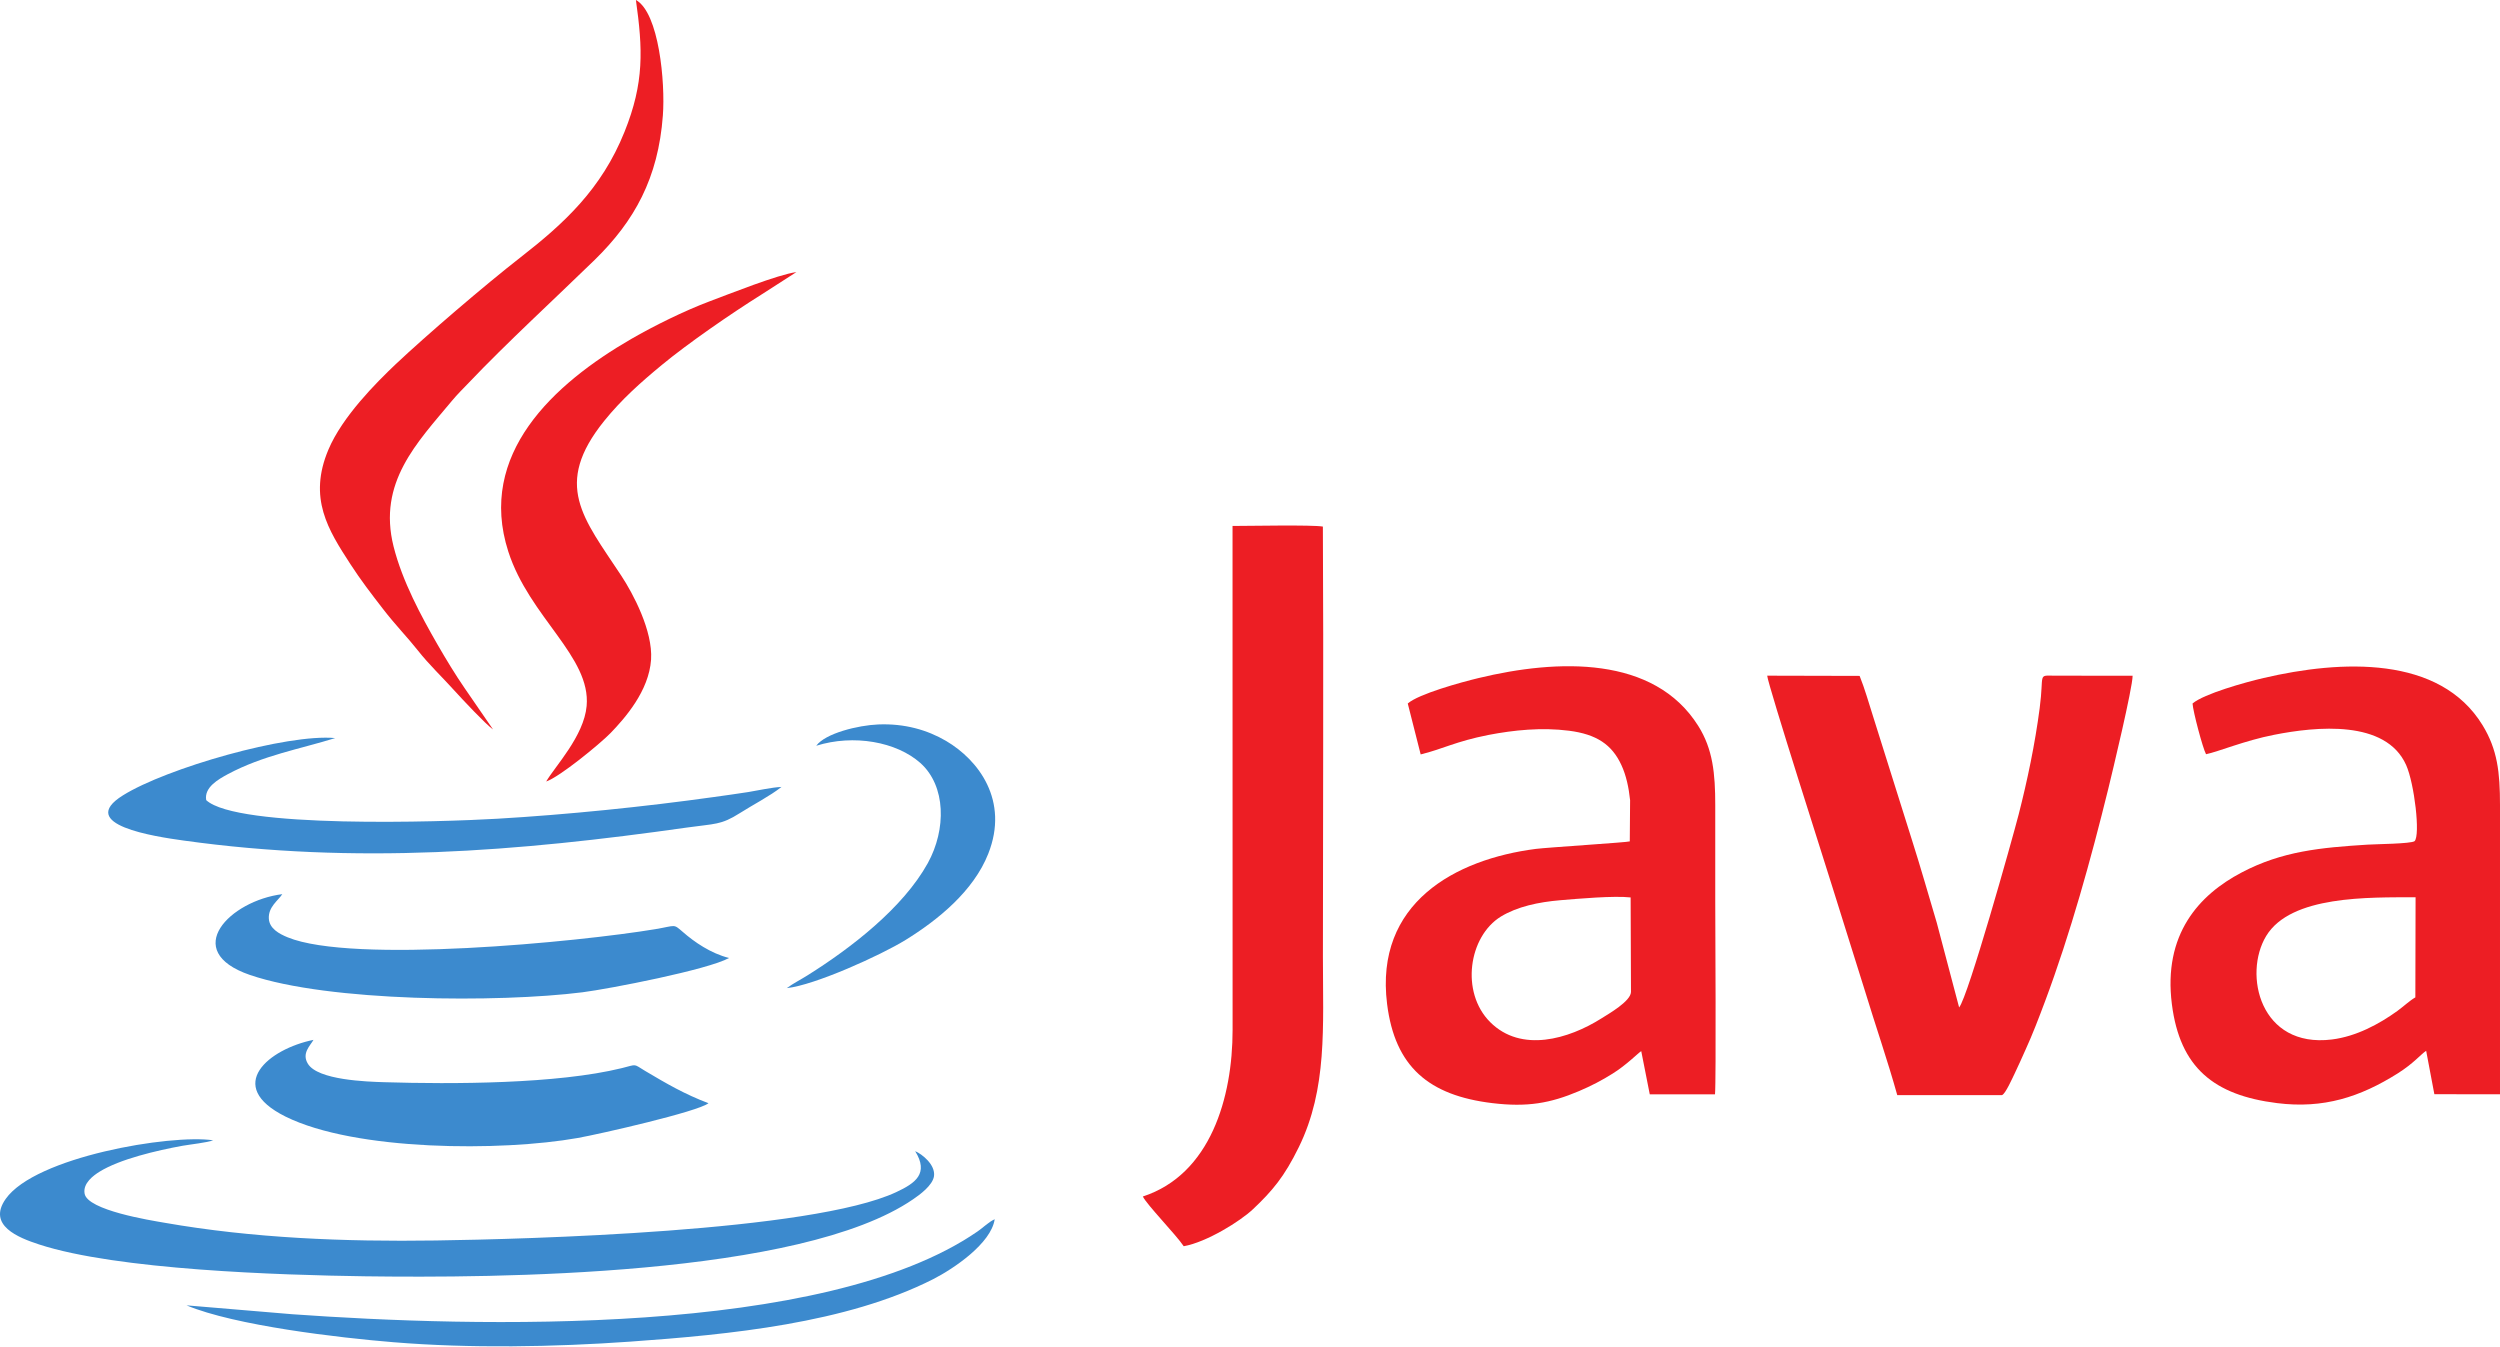
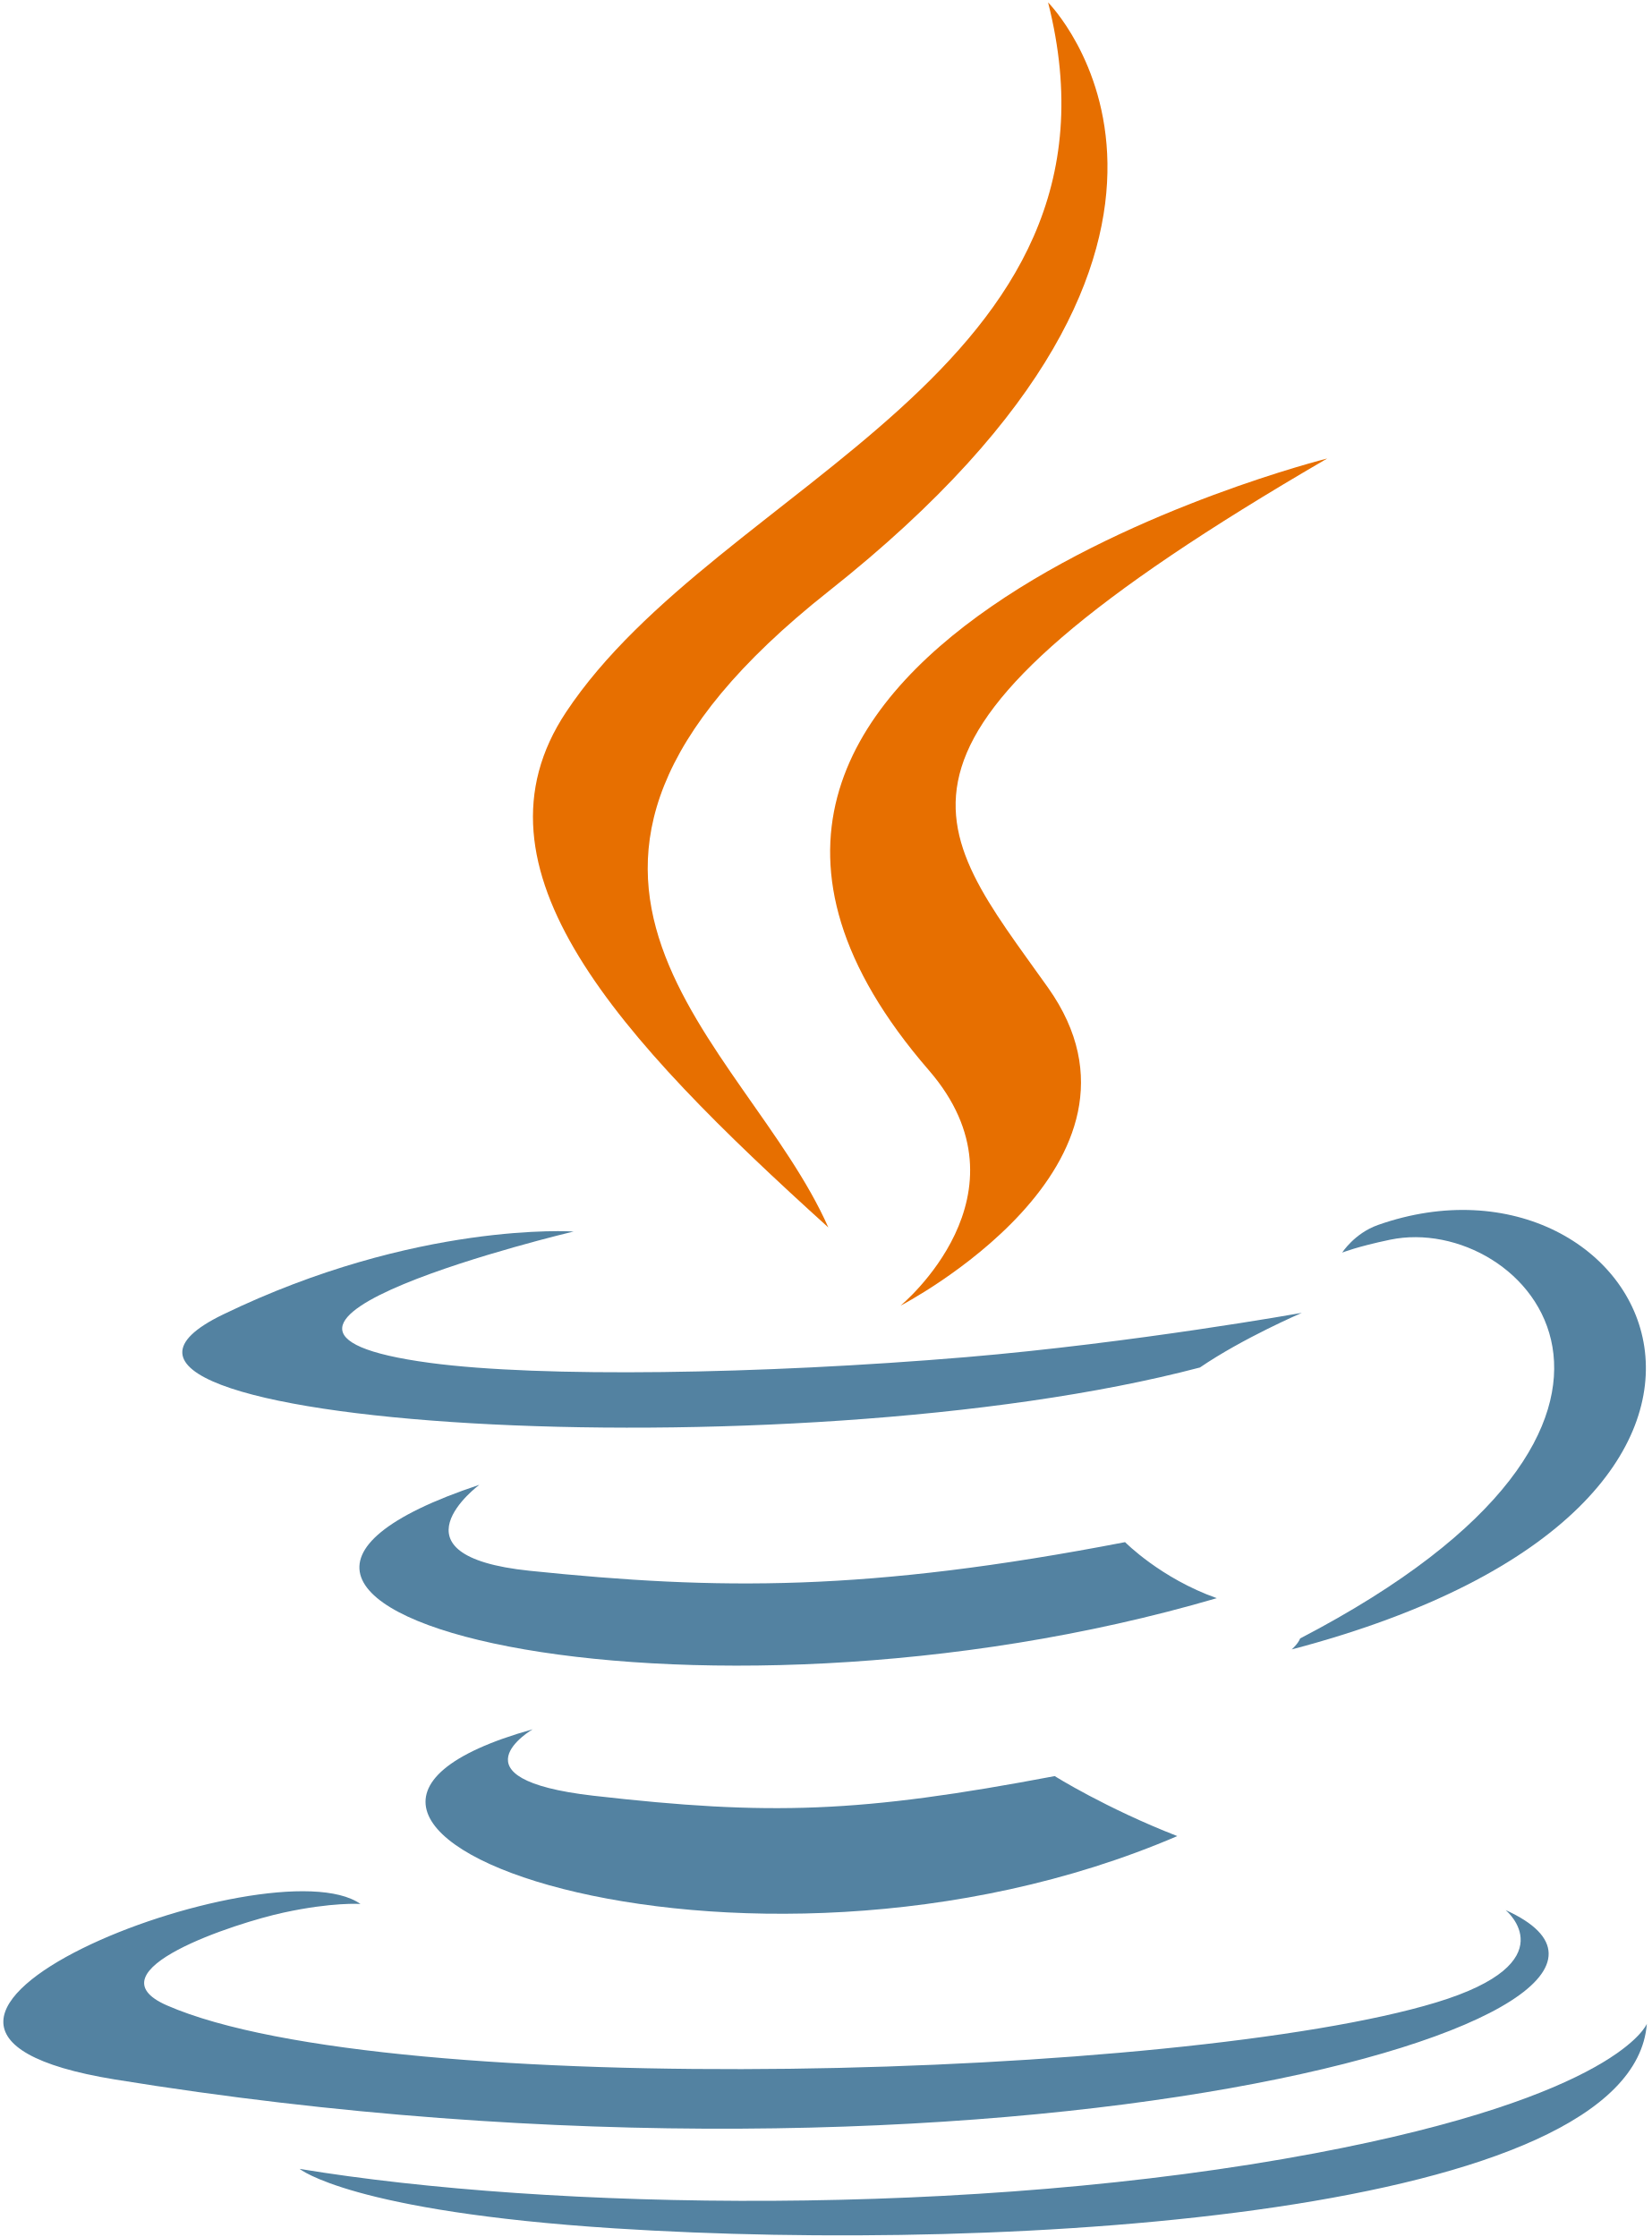
- <svg xmlns="http://www.w3.org/2000/svg" version="1.1" id="Layer_1" x="0px" y="0px" width="1000" height="538.538" viewBox="0 0 1000 538.538" xml:space="preserve">
-   <defs id="defs31" />
-   <path d="m 652.392,396.817 c -0.142,3.721 -8.903,8.694 -11.771,10.514 -13.203,8.351 -32.173,13.892 -44.552,1.513 -11.974,-11.967 -8.604,-34.32 4.314,-42.236 6.501,-3.94 14.919,-5.774 23.755,-6.522 7.061,-0.592 21.501,-1.865 28.113,-1.11 z m -89.288,-115.417 5.167,20.37 c 8.71,-2.12 13.945,-5.19 27.064,-7.782 10.216,-1.969 21.328,-3.1 32.263,-1.7 11.024,1.417 17.172,5.542 20.952,13.721 1.917,4.118 2.958,8.986 3.491,14.07 l -0.128,16.476 c -0.719,0.382 -32.95,2.419 -37.57,3.004 -32.166,4.126 -64.54,21.604 -59.508,62.021 3.131,25.147 16.687,36.598 42.089,39.669 13.928,1.683 23.132,0.081 34.658,-4.8 4.868,-2.061 9.39,-4.427 13.495,-7.024 5.504,-3.416 10.32,-8.343 11.42,-8.972 l 3.407,17.277 h 26.098 c 0.487,-5.28 0.098,-69.916 0.098,-77.097 0,-12.897 0,-25.755 0,-38.649 0,-12.484 -0.943,-22.333 -6.792,-31.604 -17.68,-28.149 -56.128,-26.817 -87.889,-19.156 -7.107,1.708 -23.97,6.357 -28.314,10.178" style="fill:#ed1e24;fill-opacity:1;fill-rule:evenodd;stroke:none;stroke-width:1.917" id="path14" />
-   <path d="m 966.142,398.951 c -2.253,1.273 -4.613,3.551 -7.195,5.429 -7.354,5.303 -16.499,10.207 -26.198,11.413 -28.763,3.551 -35.526,-26.098 -26.284,-41.391 9.877,-16.324 41.195,-15.427 59.767,-15.502 z M 877.018,281.4 c 0.18,3.175 4.105,17.973 5.401,20.287 4.845,-0.982 15.5,-5.468 27.162,-7.751 16.924,-3.355 44.736,-6.156 52.878,12.086 3.317,7.46 5.721,28.084 3.376,30.442 -1.459,1.072 -15.584,1.177 -18.826,1.394 -18.677,1.175 -34.127,2.59 -50.325,11.121 -17.187,9.001 -31.475,24.81 -27.933,52.706 3.219,25.343 16.767,36.41 42.102,39.564 18.617,2.335 33.256,-2.479 48.168,-11.848 6.491,-4.082 9.233,-7.624 11.441,-9.083 l 3.28,17.365 26.257,0.031 v -115.731 c 0,-13.046 -1.02,-22.137 -6.957,-31.872 -17.105,-28.025 -56.594,-26.152 -87.634,-18.903 -7.272,1.685 -23.861,6.313 -28.391,10.193" style="fill:#ed1e24;fill-opacity:1;fill-rule:evenodd;stroke:none;stroke-width:1.917" id="path16" />
-   <path d="m 758.906,438.051 41.847,0.006 c 1.386,-0.336 4.329,-7.084 5.138,-8.702 1.58,-3.25 2.822,-6.192 4.306,-9.428 2.814,-6.125 5.414,-12.962 7.862,-19.499 10.103,-27.058 18.272,-56.586 25.229,-84.812 1.708,-6.957 9.758,-40.52 9.758,-45.321 l -31.28,-0.023 c -6.831,-0.082 -4.059,-0.943 -5.893,12.985 -1.888,14.447 -4.921,28.893 -8.403,42.507 -2.561,9.938 -20.287,73.137 -23.822,77.21 l -8.934,-33.851 c -3.355,-11.263 -6.426,-22.106 -9.946,-33.159 l -15.441,-49.098 c -1.76,-5.527 -3.437,-11.443 -5.475,-16.505 l -36.972,-0.09 c 0.157,3.265 24.286,78.708 25.92,84.032 4.425,14.363 8.702,27.551 13.059,41.675 4.231,13.915 9.204,28.285 13.046,42.073" style="fill:#ed1e24;fill-opacity:1;fill-rule:evenodd;stroke:none;stroke-width:1.917" id="path18" />
-   <path d="m 493.015,266.728 0.023,145.238 c 0,27.005 -8.815,57.784 -35.9,66.636 1.58,3.288 13.255,15.255 16.355,19.89 9.181,-1.626 22.668,-10.034 27.739,-14.85 7.764,-7.331 12.542,-13.038 18.288,-24.773 11.472,-23.387 9.645,-48.168 9.645,-76.221 0,-57.318 0.299,-114.698 -0.015,-172.016 -4.223,-0.757 -29.02,-0.263 -36.134,-0.247 v 56.344" style="fill:#ed1e24;fill-opacity:1;fill-rule:evenodd;stroke:none;stroke-width:1.917" id="path20" />
-   <path d="M 197.215,291.78 185.841,275.244 c -3.736,-5.429 -7.392,-11.466 -10.874,-17.494 -6.373,-11.091 -14.026,-25.178 -17.54,-39.167 -6.417,-25.619 9.407,-41.502 23.374,-58.292 2.111,-2.561 4.584,-4.95 6.867,-7.354 14.618,-15.396 34.643,-33.835 50.235,-49.008 15.847,-15.51 25.394,-32.643 27.244,-57.731 C 266.144,33.101 263.619,5.056 254.363,6.6291016e-5 257.118,19.658 257.756,33.011 249.795,52.767 c -9.218,22.938 -24.227,36.657 -41.644,50.219 -14.237,11.083 -37.535,31.071 -49.817,42.641 -7.945,7.542 -21.387,21.029 -26.951,34.186 -8.23,19.457 -0.069,32.194 8.746,45.794 4.2,6.486 8.47,12.02 12.956,17.824 5.226,6.777 9.877,11.451 14.064,16.752 4.411,5.617 9.869,10.784 14.685,16.131 3.002,3.303 12.417,13.383 15.381,15.465" style="fill:#ed1e24;fill-opacity:1;fill-rule:evenodd;stroke:none;stroke-width:1.917" id="path22" />
-   <path d="m 366.067,460.464 c 5.579,8.993 0.067,12.806 -7.557,16.378 -33.88,15.86 -148.449,18.834 -184.225,19.352 -36.477,0.539 -73.232,-0.914 -108.467,-7.093 -5.705,-0.98 -30.808,-4.986 -31.976,-11.645 -0.773,-4.193 3.669,-7.346 5.96,-8.769 8.104,-5.04 22.954,-8.514 33.168,-10.372 2.95,-0.525 10.088,-1.296 12.296,-2.195 -17.066,-2.515 -71.15,6.62 -82.983,23.441 -7.46,10.588 5.04,15.502 13.359,18.22 31.176,10.176 96.052,12.237 130.277,12.737 51.147,0.69 174.233,0.18 219.339,-30.816 2.636,-1.789 7.81,-5.564 8.341,-9.225 0.644,-4.561 -4.762,-8.846 -7.532,-10.013" style="fill:#3c8ace;fill-opacity:1;fill-rule:evenodd;stroke:none;stroke-width:1.917" id="path24" />
-   <path d="m 218.469,312.605 c 5.437,-1.865 21.478,-15.015 25.799,-19.434 5.669,-5.886 15.324,-16.767 16.161,-29.355 0.734,-11.428 -7.145,-26.309 -11.959,-33.603 -15.218,-23.073 -27.379,-36.282 -6.777,-61.864 6.888,-8.516 14.355,-15.195 23.088,-22.407 10.454,-8.64 27.564,-20.444 39.817,-28.134 l 13.959,-8.972 c -7.391,0.974 -26.959,8.807 -34.679,11.683 -10.374,3.909 -22.333,9.854 -31.393,15.074 -31.094,17.981 -61.686,46.109 -49.172,85.006 8.462,26.315 33.117,42.079 31.341,61.797 -1.079,12.08 -12.686,24.167 -16.184,30.21" style="fill:#ed1e24;fill-opacity:1;fill-rule:evenodd;stroke:none;stroke-width:1.917" id="path26" />
-   <path d="m 283.39,441.285 c -9.549,-3.618 -16.738,-7.81 -25.291,-12.889 -4.95,-2.958 -3.041,-2.718 -9.382,-1.145 -25.868,6.373 -67.818,6.455 -94.98,5.631 -6.988,-0.217 -26.631,-0.822 -30.599,-7.406 -2.525,-4.141 0.913,-7.166 2.255,-9.526 -17.802,3.587 -35.933,18.378 -11.175,30.689 27.86,13.824 86.407,13.974 116.893,8.552 8.679,-1.543 48.124,-10.537 52.28,-13.907" style="fill:#3c8ace;fill-opacity:1;fill-rule:evenodd;stroke:none;stroke-width:1.917" id="path28" />
-   <path d="m 291.626,383.194 c -7.36,-1.85 -13.966,-6.447 -18.481,-10.402 -3.94,-3.376 -2.592,-2.538 -11.054,-1.122 -30.456,5.077 -121.117,13.943 -147.073,3.242 -3.363,-1.394 -7.241,-3.476 -7.481,-7.437 -0.276,-4.703 3.708,-7.241 5.385,-9.81 -20.879,2.584 -40.904,22.706 -12.956,32.313 31.52,10.799 99.503,11.16 133.024,6.936 11.037,-1.417 50.189,-9.032 58.635,-13.721" style="fill:#3c8ace;fill-opacity:1;fill-rule:evenodd;stroke:none;stroke-width:1.917" id="path30" />
-   <path d="m 312.596,314.777 c -3.968,0.165 -9.279,1.4 -13.286,2.044 -4.649,0.69 -9.076,1.371 -13.719,1.984 -27.904,3.909 -58.839,7.063 -86.773,8.694 -21.807,1.281 -104.064,3.999 -116.337,-7.45 -0.907,-5.146 4.986,-8.38 8.604,-10.358 14.1,-7.563 29.102,-10.117 42.994,-14.461 -19.194,-1.804 -67.452,12.005 -84.9,22.91 -18.872,11.764 12.58,16.453 24.346,18.092 68.859,9.593 133.248,4.448 201.343,-5.226 11.106,-1.574 13.481,-0.937 21.044,-5.744 5.22,-3.326 12.057,-6.823 16.685,-10.485" style="fill:#3c8ace;fill-opacity:1;fill-rule:evenodd;stroke:none;stroke-width:1.917" id="path32" />
-   <path d="m 74.617,522.142 c 19.225,8.073 61.093,12.992 82.826,14.752 30.548,2.51 64.082,1.917 94.622,-0.24 39.533,-2.801 86.42,-7.331 121.205,-24.99 8.269,-4.223 23.178,-14.296 24.608,-23.972 -2.487,1.131 -4.636,3.393 -6.963,4.958 -61.348,42.236 -201.561,38.208 -273.941,33.047 l -42.357,-3.556" style="fill:#3c8ace;fill-opacity:1;fill-rule:evenodd;stroke:none;stroke-width:1.917" id="path34" />
-   <path d="m 326.495,298.302 c 15.03,-4.695 32.127,-1.572 41.646,6.89 10.289,9.173 10.408,26.57 2.987,40.049 -9.929,17.973 -30.772,34.008 -48.026,44.836 -2.958,1.865 -5.818,3.273 -8.387,5.174 11.129,-1.175 37.52,-13.098 47.562,-19.298 12.814,-7.916 27.118,-19.47 33.019,-34.441 8.424,-21.253 -3.827,-37.474 -16.88,-45.15 -7.504,-4.388 -16.566,-7.017 -27.118,-6.582 -8.071,0.33 -21.163,3.541 -24.802,8.522" style="fill:#3c8ace;fill-opacity:1;fill-rule:evenodd;stroke:none;stroke-width:1.917" id="path36" />
+ <svg xmlns="http://www.w3.org/2000/svg" width="189px" height="256px" viewBox="0 0 189 256" version="1.1">
+   <g id="Page-1" stroke="none" stroke-width="1" fill="none" fill-rule="evenodd">
+     <g id="java">
+       <path d="M60.948,197.899 C60.948,197.899 51.204,203.578 67.883,205.499 C88.088,207.809 98.415,207.478 120.682,203.255 C120.682,203.255 126.537,206.933 134.712,210.12 C84.796,231.559 21.741,208.878 60.948,197.899" id="Path" fill="#5382A1" />
+       <path d="M54.848,169.921 C54.848,169.921 43.919,178.029 60.611,179.759 C82.195,181.99 99.241,182.173 128.736,176.481 C128.736,176.481 132.816,180.626 139.231,182.893 C78.879,200.579 11.658,184.287 54.848,169.921" id="Path" fill="#5382A1" />
+       <path d="M106.27,122.462 C118.569,136.653 103.038,149.423 103.038,149.423 C103.038,149.423 134.268,133.266 119.926,113.034 C106.53,94.166 96.257,84.791 151.869,52.468 C151.869,52.468 64.577,74.317 106.27,122.462" id="Path" fill="#E76F00" />
+       <path d="M172.288,218.593 C172.288,218.593 179.499,224.547 164.347,229.154 C135.534,237.901 44.426,240.542 19.116,229.502 C10.018,225.535 27.08,220.031 32.447,218.876 C38.044,217.659 41.243,217.886 41.243,217.886 C31.125,210.743 -24.156,231.912 13.163,237.975 C114.937,254.515 198.687,230.526 172.288,218.593" id="Path" fill="#5382A1" />
+       <path d="M65.634,140.933 C65.634,140.933 19.29,151.964 49.222,155.97 C61.861,157.666 87.055,157.282 110.522,155.312 C129.701,153.69 148.959,150.243 148.959,150.243 C148.959,150.243 142.197,153.146 137.304,156.494 C90.243,168.898 -0.67,163.127 25.503,150.439 C47.637,139.717 65.634,140.933 65.634,140.933" id="Path" fill="#5382A1" />
+       <path d="M148.768,187.503 C196.608,162.59 174.489,138.648 159.05,141.874 C155.266,142.663 153.579,143.347 153.579,143.347 C153.579,143.347 154.983,141.142 157.667,140.187 C188.21,129.426 211.699,171.926 147.807,188.759 C147.807,188.76 148.547,188.096 148.768,187.503" id="Path" fill="#5382A1" />
+       <path d="M119.926,0.275 C119.926,0.275 146.42,26.836 94.797,67.679 C53.4,100.442 85.357,119.123 94.78,140.466 C70.616,118.617 52.883,99.383 64.78,81.482 C82.241,55.205 130.615,42.465 119.926,0.275" id="Path" fill="#E76F00" />
+       <path d="M70.335,255.013 C116.255,257.958 186.77,253.378 188.441,231.603 C188.441,231.603 185.23,239.858 150.49,246.413 C111.296,253.805 62.956,252.942 34.285,248.205 C34.286,248.204 40.155,253.073 70.335,255.013" id="Path" fill="#5382A1" />
+     </g>
+   </g>
</svg>
